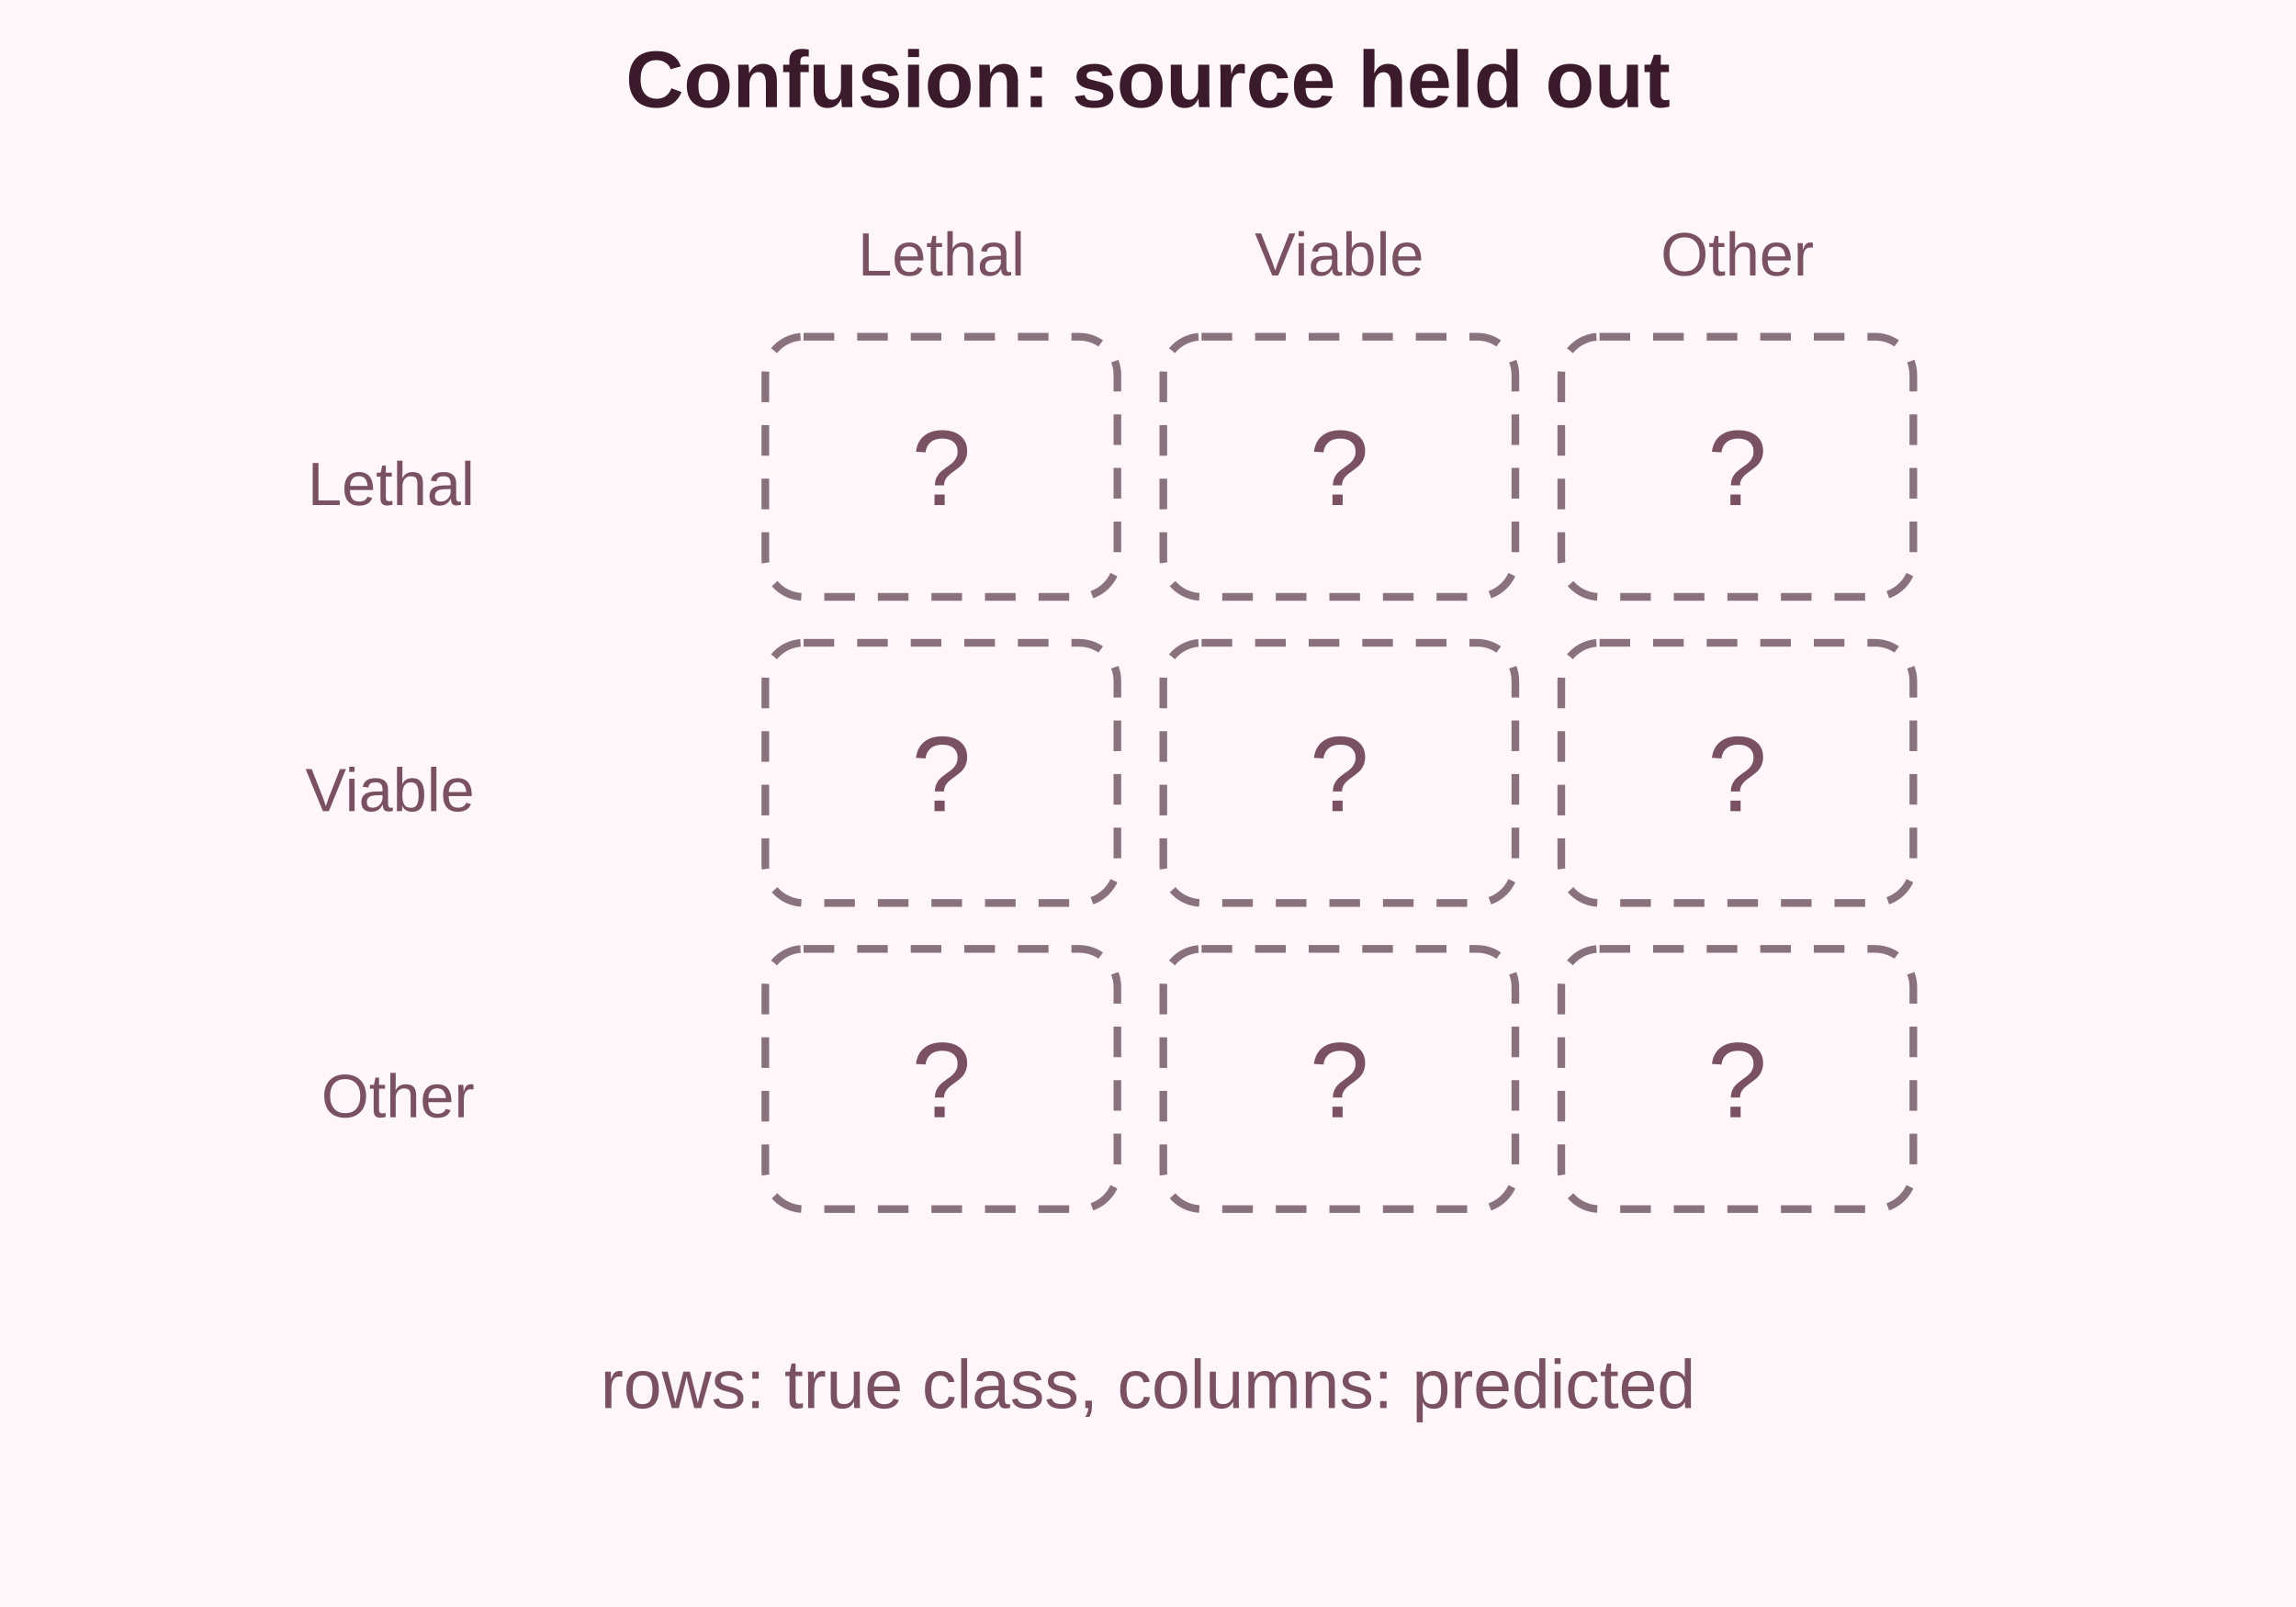
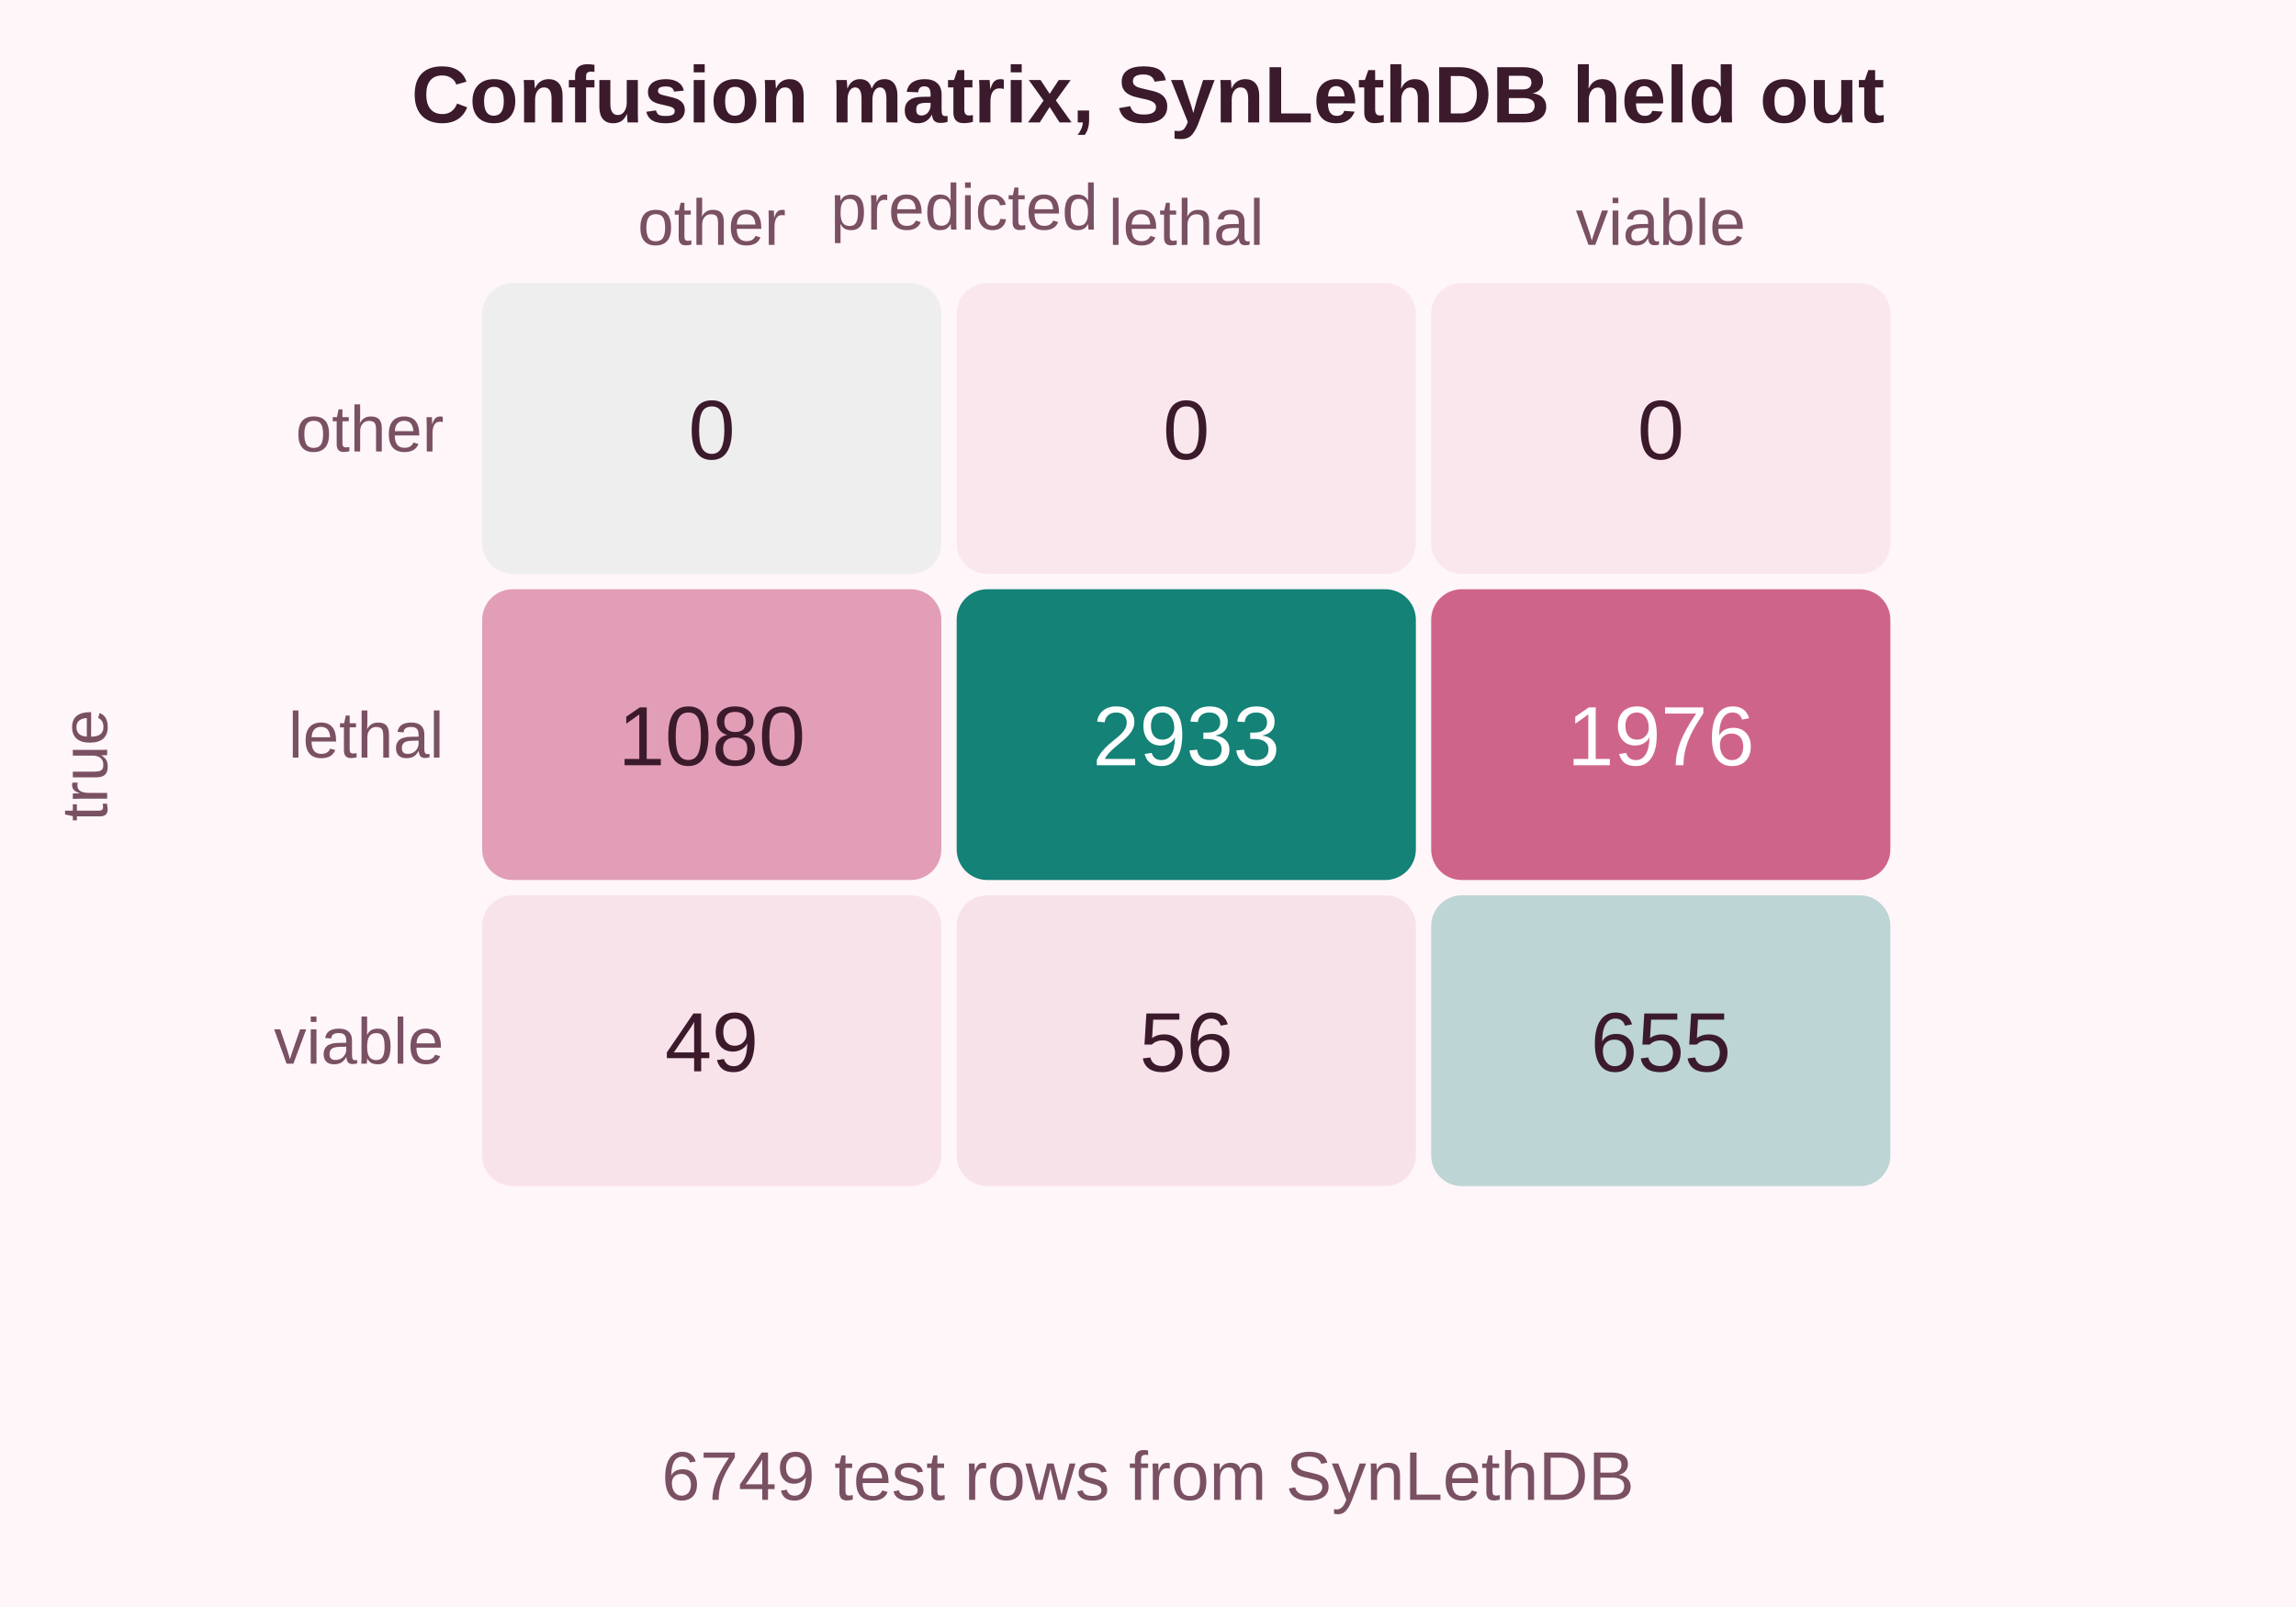
<svg xmlns="http://www.w3.org/2000/svg" viewBox="0 0 300 210" width="900" height="630" font-family="Arial,sans-serif">
  <rect width="300" height="210" fill="#fff6f9" />
-   <text x="150" y="14" fill="#3b1a2b" font-weight="bold" text-anchor="middle" font-size="10.5">Confusion: source held out</text>
-   <text x="123" y="36" fill="#7a5063" text-anchor="middle" font-size="8">Lethal</text>
-   <text x="62" y="66" fill="#7a5063" text-anchor="end" font-size="8">Lethal</text>
-   <rect fill="none" stroke="#3b1a2b" stroke-dasharray="4 3" stroke-opacity="0.6" rx="5" x="100" y="44" width="46" height="34" />
-   <text x="123" y="66" fill="#7a5063" text-anchor="middle" font-size="14">?</text>
-   <rect fill="none" stroke="#3b1a2b" stroke-dasharray="4 3" stroke-opacity="0.6" rx="5" x="152" y="44" width="46" height="34" />
-   <text x="175" y="66" fill="#7a5063" text-anchor="middle" font-size="14">?</text>
-   <rect fill="none" stroke="#3b1a2b" stroke-dasharray="4 3" stroke-opacity="0.6" rx="5" x="204" y="44" width="46" height="34" />
-   <text x="227" y="66" fill="#7a5063" text-anchor="middle" font-size="14">?</text>
-   <text x="175" y="36" fill="#7a5063" text-anchor="middle" font-size="8">Viable</text>
-   <text x="62" y="106" fill="#7a5063" text-anchor="end" font-size="8">Viable</text>
-   <rect fill="none" stroke="#3b1a2b" stroke-dasharray="4 3" stroke-opacity="0.6" rx="5" x="100" y="84" width="46" height="34" />
-   <text x="123" y="106" fill="#7a5063" text-anchor="middle" font-size="14">?</text>
-   <rect fill="none" stroke="#3b1a2b" stroke-dasharray="4 3" stroke-opacity="0.6" rx="5" x="152" y="84" width="46" height="34" />
-   <text x="175" y="106" fill="#7a5063" text-anchor="middle" font-size="14">?</text>
-   <rect fill="none" stroke="#3b1a2b" stroke-dasharray="4 3" stroke-opacity="0.6" rx="5" x="204" y="84" width="46" height="34" />
-   <text x="227" y="106" fill="#7a5063" text-anchor="middle" font-size="14">?</text>
-   <text x="227" y="36" fill="#7a5063" text-anchor="middle" font-size="8">Other</text>
-   <text x="62" y="146" fill="#7a5063" text-anchor="end" font-size="8">Other</text>
-   <rect fill="none" stroke="#3b1a2b" stroke-dasharray="4 3" stroke-opacity="0.6" rx="5" x="100" y="124" width="46" height="34" />
-   <text x="123" y="146" fill="#7a5063" text-anchor="middle" font-size="14">?</text>
-   <rect fill="none" stroke="#3b1a2b" stroke-dasharray="4 3" stroke-opacity="0.6" rx="5" x="152" y="124" width="46" height="34" />
-   <text x="175" y="146" fill="#7a5063" text-anchor="middle" font-size="14">?</text>
-   <rect fill="none" stroke="#3b1a2b" stroke-dasharray="4 3" stroke-opacity="0.6" rx="5" x="204" y="124" width="46" height="34" />
-   <text x="227" y="146" fill="#7a5063" text-anchor="middle" font-size="14">?</text>
-   <text x="150" y="184" fill="#7a5063" text-anchor="middle" font-size="9">rows: true class, columns: predicted</text>
+   <text x="150.0" y="16.0" font-size="10.5" text-anchor="middle" fill="#3b1a2b" font-weight="bold">Confusion matrix, SynLethDB held out</text>
+   <text x="126.0" y="30.0" font-size="8.5" text-anchor="middle" fill="#7a5063">predicted</text>
+   <text x="14.0" y="100.0" font-size="8.5" text-anchor="middle" fill="#7a5063" transform="rotate(-90 14.0 100.0)">true</text>
+   <text x="93.0" y="32.0" font-size="8.5" text-anchor="middle" fill="#7a5063">other</text>
+   <text x="58.0" y="59.0" font-size="8.5" text-anchor="end" fill="#7a5063">other</text>
+   <rect x="63.0" y="37.0" width="60.0" height="38.0" fill="#00796b" fill-opacity="0.070" rx="4" />
+   <text x="93.0" y="60.0" font-size="11" text-anchor="middle" fill="#3b1a2b">0</text>
+   <rect x="125.0" y="37.0" width="60.0" height="38.0" fill="#b4134f" fill-opacity="0.070" rx="4" />
+   <text x="155.0" y="60.0" font-size="11" text-anchor="middle" fill="#3b1a2b">0</text>
+   <rect x="187.0" y="37.0" width="60.0" height="38.0" fill="#b4134f" fill-opacity="0.070" rx="4" />
+   <text x="217.0" y="60.0" font-size="11" text-anchor="middle" fill="#3b1a2b">0</text>
+   <text x="155.0" y="32.0" font-size="8.5" text-anchor="middle" fill="#7a5063">lethal</text>
+   <text x="58.0" y="99.0" font-size="8.5" text-anchor="end" fill="#7a5063">lethal</text>
+   <rect x="63.0" y="77.0" width="60.0" height="38.0" fill="#b4134f" fill-opacity="0.383" rx="4" />
+   <text x="93.0" y="100.0" font-size="11" text-anchor="middle" fill="#3b1a2b">1080</text>
+   <rect x="125.0" y="77.0" width="60.0" height="38.0" fill="#00796b" fill-opacity="0.920" rx="4" />
+   <text x="155.0" y="100.0" font-size="11" text-anchor="middle" fill="#ffffff">2933</text>
+   <rect x="187.0" y="77.0" width="60.0" height="38.0" fill="#b4134f" fill-opacity="0.643" rx="4" />
+   <text x="217.0" y="100.0" font-size="11" text-anchor="middle" fill="#ffffff">1976</text>
+   <text x="217.0" y="32.0" font-size="8.5" text-anchor="middle" fill="#7a5063">viable</text>
+   <text x="58.0" y="139.0" font-size="8.5" text-anchor="end" fill="#7a5063">viable</text>
+   <rect x="63.0" y="117.0" width="60.0" height="38.0" fill="#b4134f" fill-opacity="0.084" rx="4" />
+   <text x="93.0" y="140.0" font-size="11" text-anchor="middle" fill="#3b1a2b">49</text>
+   <rect x="125.0" y="117.0" width="60.0" height="38.0" fill="#b4134f" fill-opacity="0.086" rx="4" />
+   <text x="155.0" y="140.0" font-size="11" text-anchor="middle" fill="#3b1a2b">56</text>
+   <rect x="187.0" y="117.0" width="60.0" height="38.0" fill="#00796b" fill-opacity="0.260" rx="4" />
+   <text x="217.0" y="140.0" font-size="11" text-anchor="middle" fill="#3b1a2b">655</text>
+   <text x="150.0" y="196.0" font-size="9" text-anchor="middle" fill="#7a5063">6749 test rows from SynLethDB</text>
</svg>
